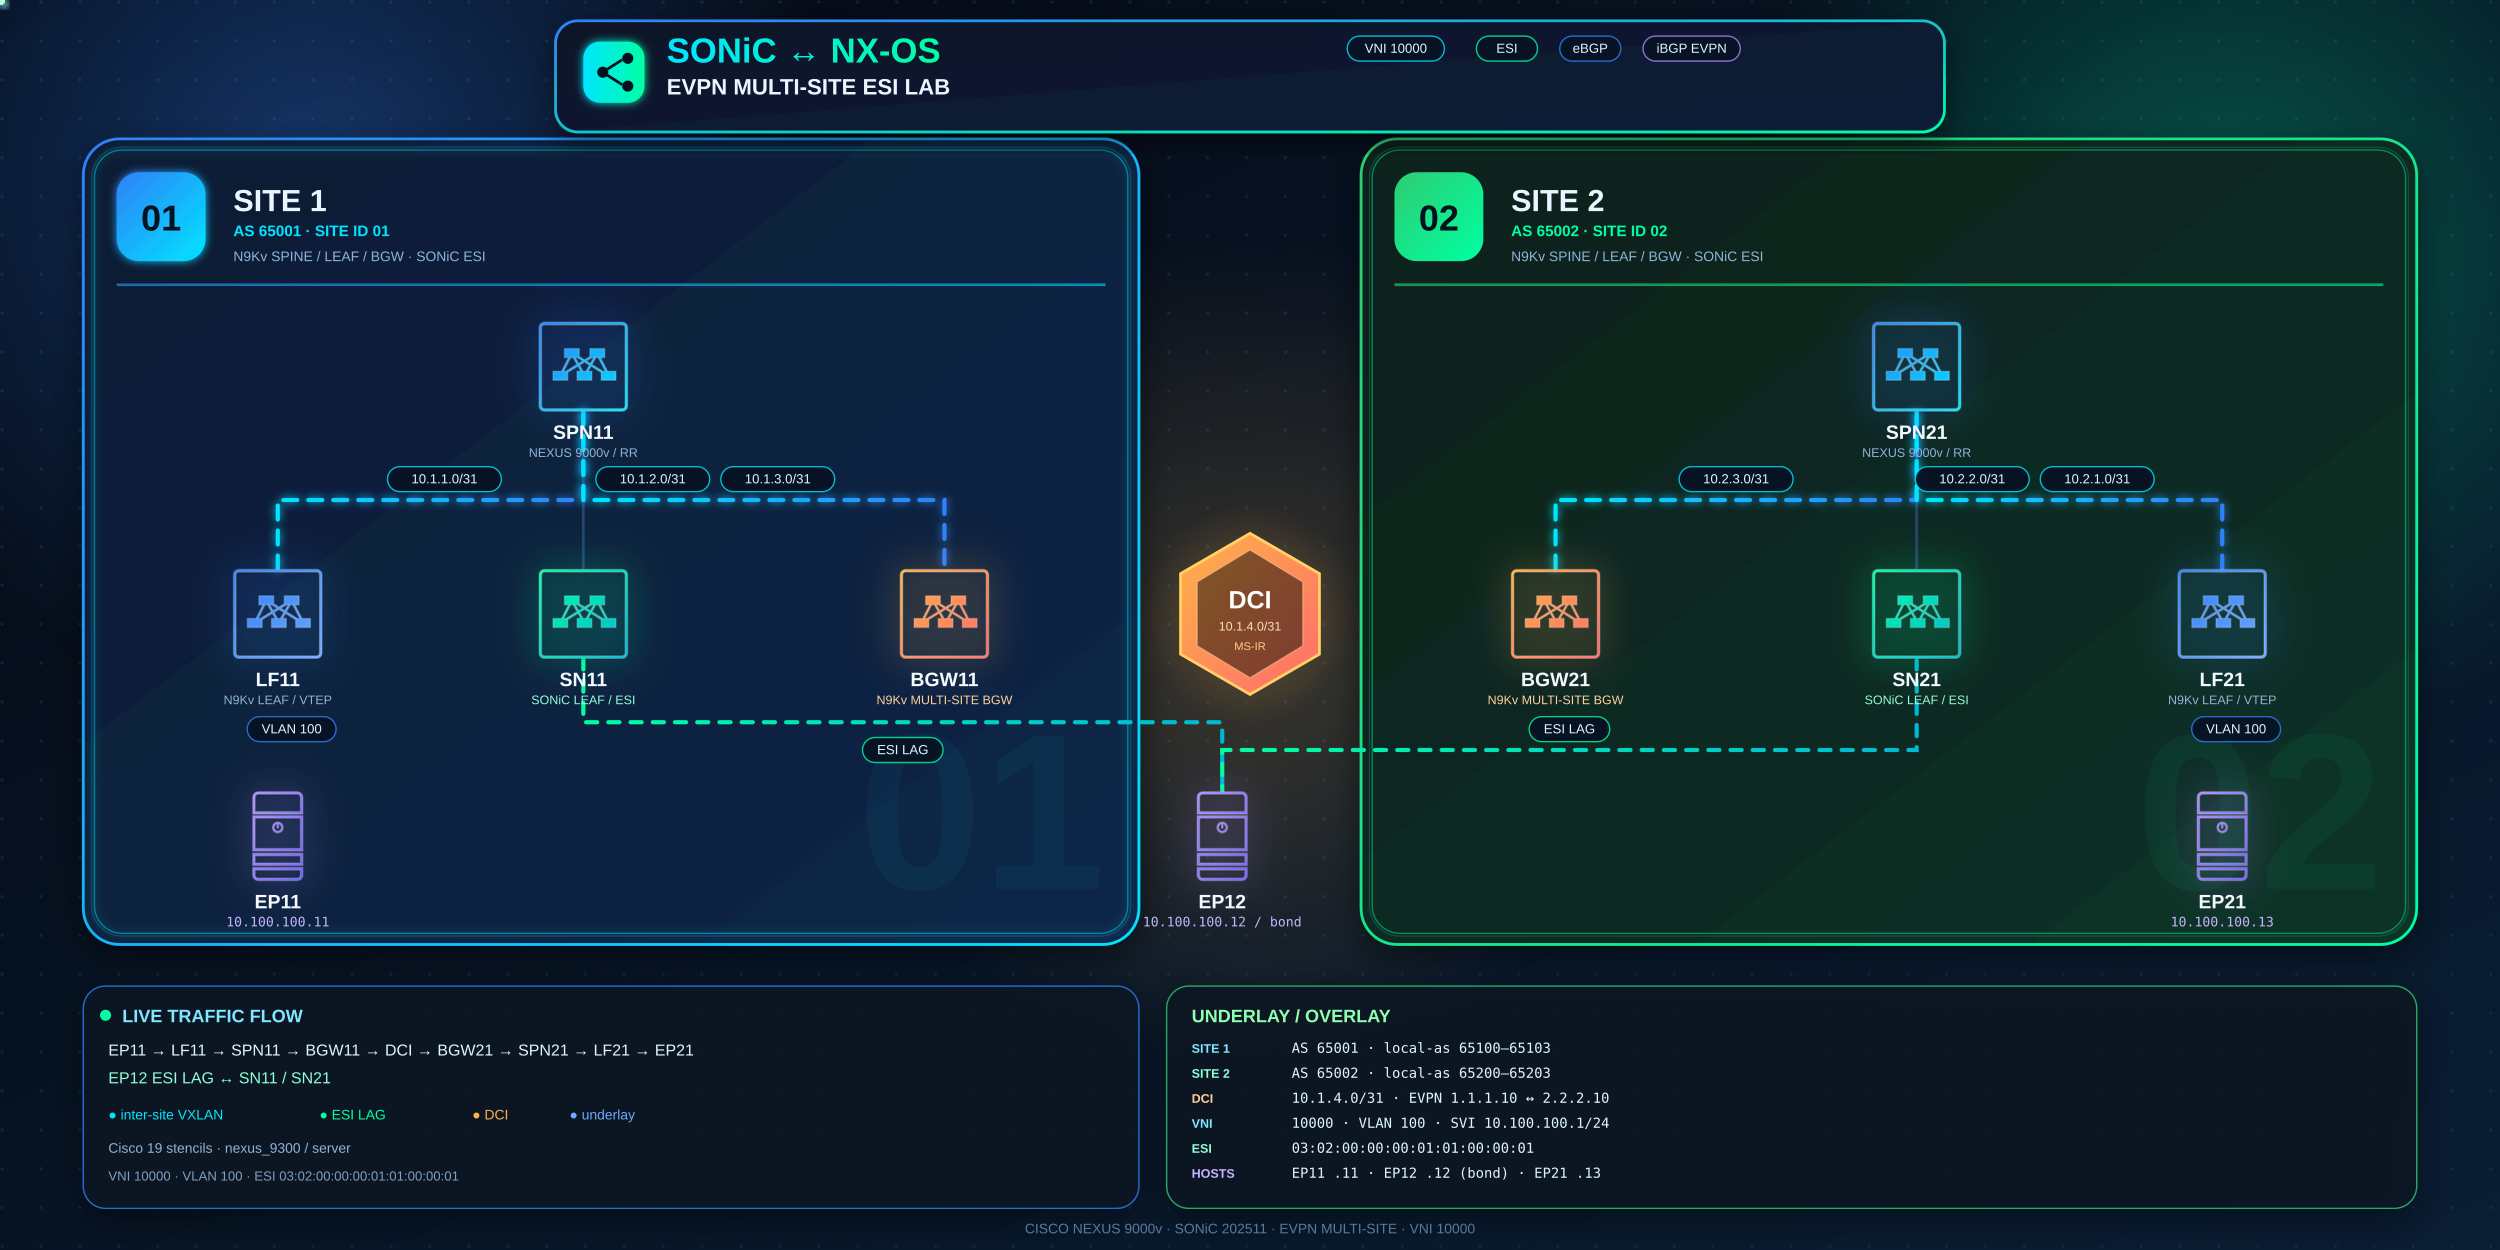
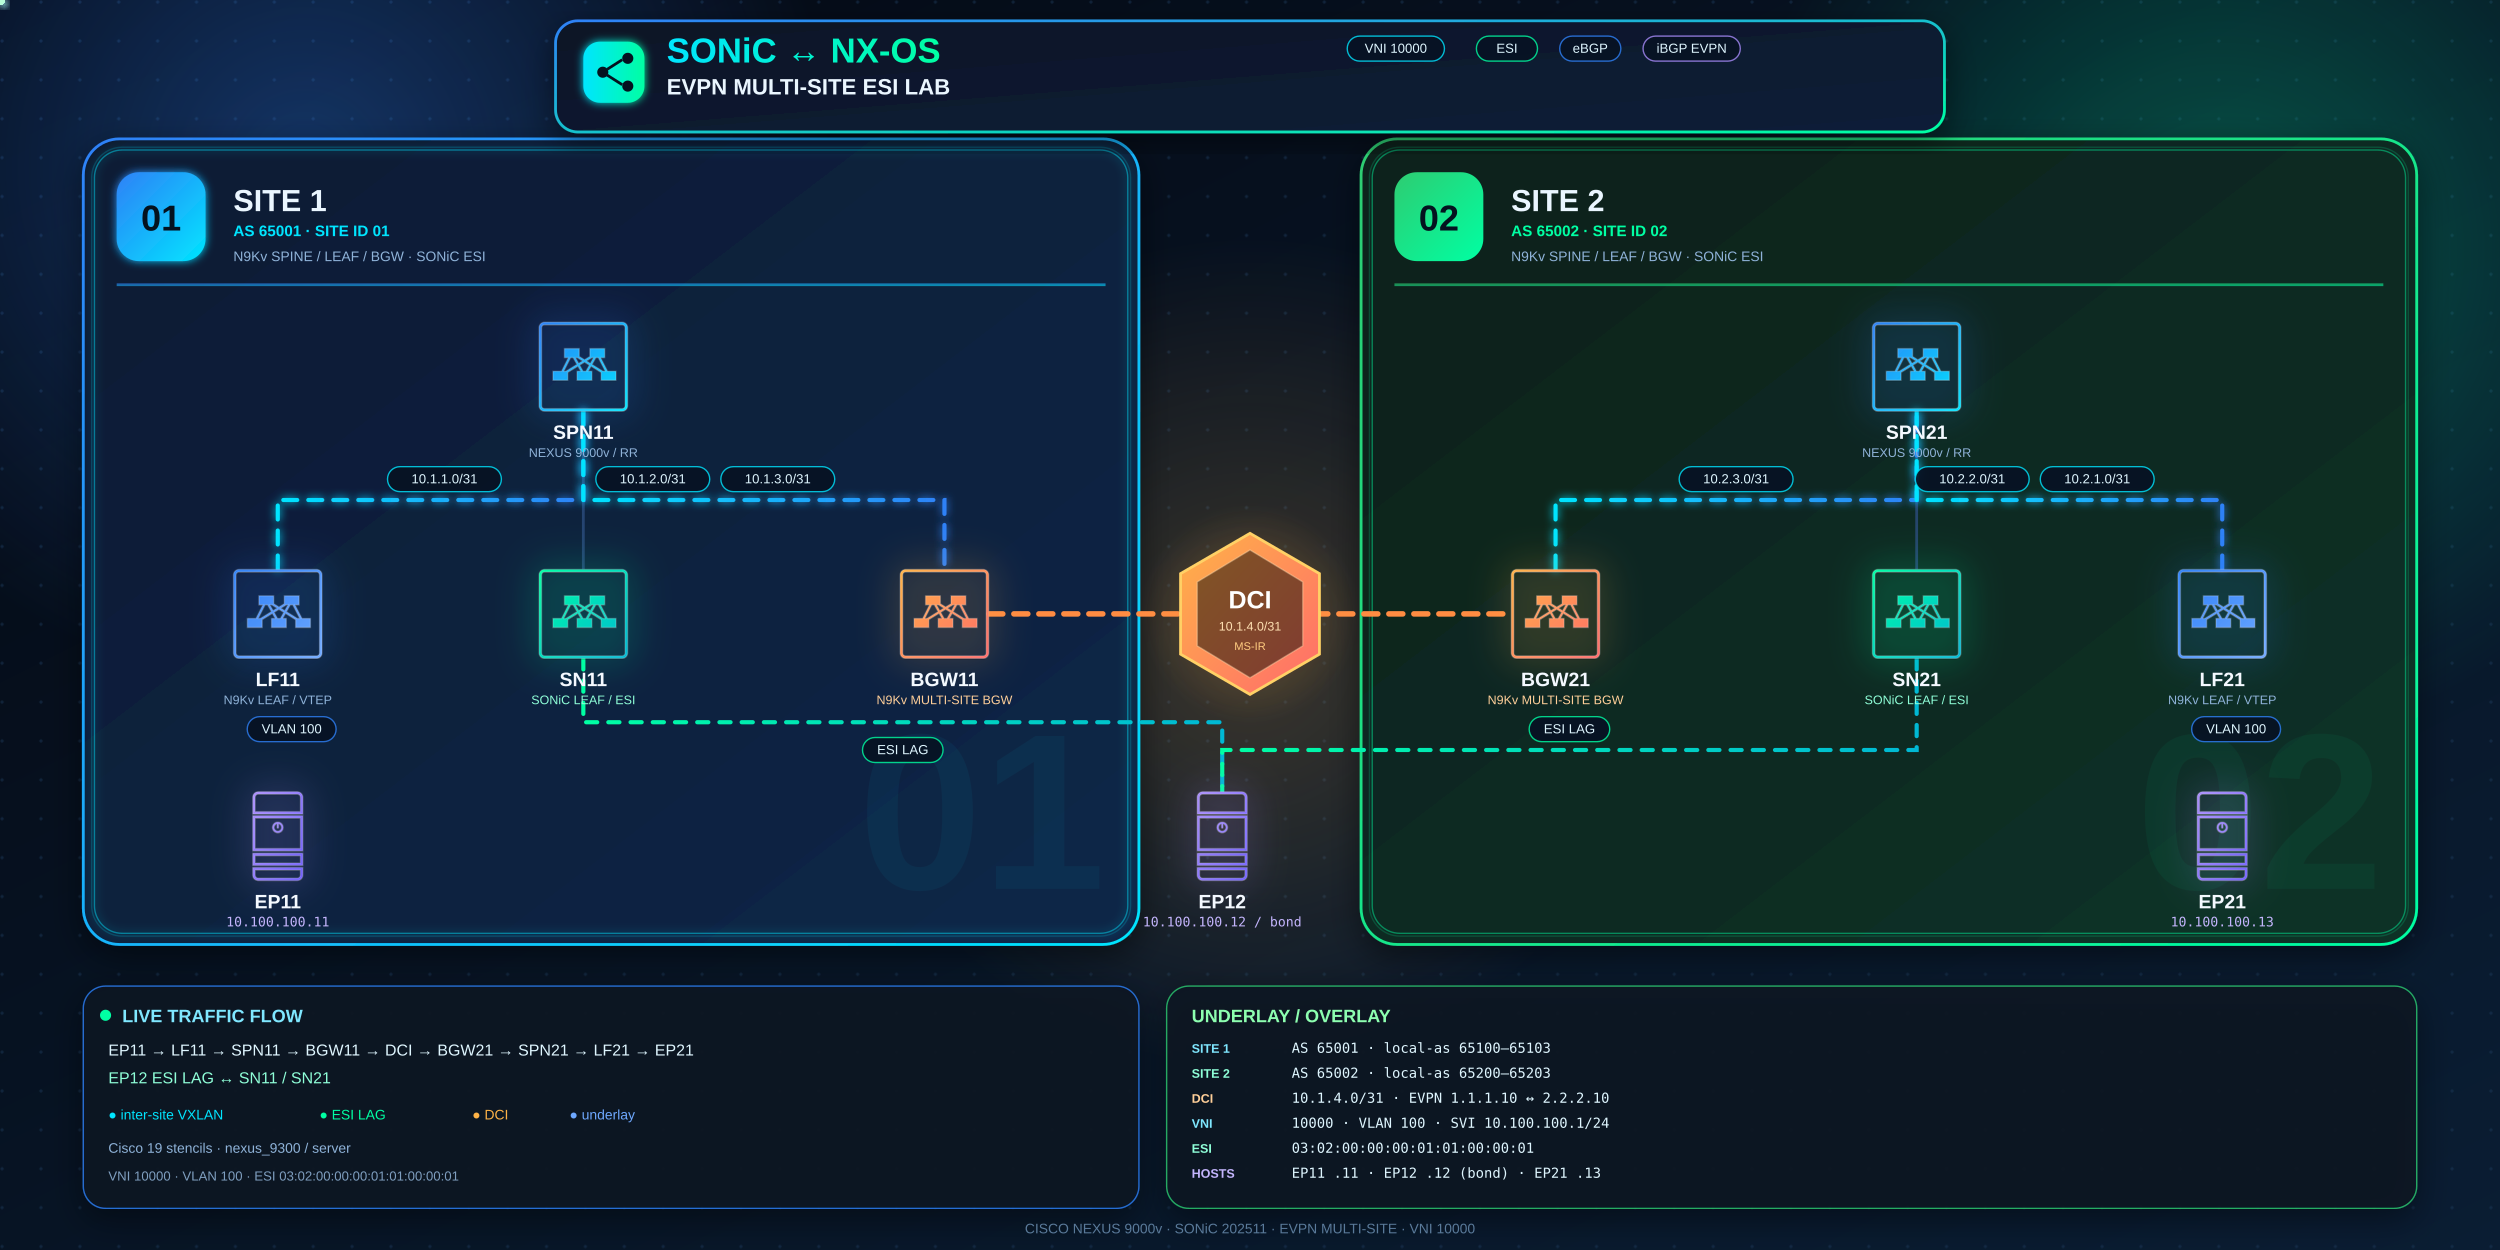
<svg xmlns="http://www.w3.org/2000/svg" xmlns:xlink="http://www.w3.org/1999/xlink" width="1800" height="900" viewBox="0 0 1800 900" font-family="Arial, Helvetica, sans-serif">
  <defs>
    <linearGradient id="bgGrad" x1="0" y1="0" x2="1" y2="1">
      <stop offset="0" stop-color="#040812" />
      <stop offset="0.55" stop-color="#071526" />
      <stop offset="1" stop-color="#0a1d33" />
    </linearGradient>
    <pattern id="dotGrid" width="28" height="28" patternUnits="userSpaceOnUse">
      <circle cx="1.5" cy="1.5" r="1.2" fill="#1d3a5a" opacity="0.45" />
    </pattern>
    <radialGradient id="glowBlue" cx="50%" cy="50%" r="50%">
      <stop offset="0" stop-color="#2f81f7" stop-opacity="0.35" />
      <stop offset="1" stop-color="#2f81f7" stop-opacity="0" />
    </radialGradient>
    <radialGradient id="glowGreen" cx="50%" cy="50%" r="50%">
      <stop offset="0" stop-color="#00ffa3" stop-opacity="0.28" />
      <stop offset="1" stop-color="#00ffa3" stop-opacity="0" />
    </radialGradient>
    <radialGradient id="glowOrange" cx="50%" cy="50%" r="50%">
      <stop offset="0" stop-color="#ffb347" stop-opacity="0.42" />
      <stop offset="1" stop-color="#ffb347" stop-opacity="0" />
    </radialGradient>
    <linearGradient id="site1Card" x1="0" y1="0" x2="1" y2="1">
      <stop offset="0" stop-color="#0a1b33" />
      <stop offset="1" stop-color="#0d2748" />
    </linearGradient>
    <linearGradient id="site2Card" x1="0" y1="0" x2="1" y2="1">
      <stop offset="0" stop-color="#08201b" />
      <stop offset="1" stop-color="#0b3328" />
    </linearGradient>
    <linearGradient id="site1Border" x1="0" y1="0" x2="1" y2="1">
      <stop offset="0" stop-color="#2f81f7" />
      <stop offset="1" stop-color="#00e5ff" />
    </linearGradient>
    <linearGradient id="site2Border" x1="0" y1="0" x2="1" y2="1">
      <stop offset="0" stop-color="#2ecc71" />
      <stop offset="1" stop-color="#00ffa3" />
    </linearGradient>
    <linearGradient id="titleCard" x1="0" y1="0" x2="1" y2="1">
      <stop offset="0" stop-color="#0a1426" />
      <stop offset="1" stop-color="#0d1f38" />
    </linearGradient>
    <linearGradient id="titleBorder" x1="0" y1="0" x2="1" y2="1">
      <stop offset="0" stop-color="#2f81f7" />
      <stop offset="1" stop-color="#00ffa3" />
    </linearGradient>
    <linearGradient id="titleGrad" x1="0" y1="0" x2="1" y2="0">
      <stop offset="0" stop-color="#00e5ff" />
      <stop offset="1" stop-color="#00ffa3" />
    </linearGradient>
    <linearGradient id="spineGrad" x1="0" y1="0" x2="1" y2="1">
      <stop offset="0" stop-color="#2f81f7" />
      <stop offset="1" stop-color="#00e5ff" />
    </linearGradient>
    <linearGradient id="leafGrad" x1="0" y1="0" x2="1" y2="1">
      <stop offset="0" stop-color="#2f81f7" />
      <stop offset="1" stop-color="#6ea8ff" />
    </linearGradient>
    <linearGradient id="sonicGrad" x1="0" y1="0" x2="1" y2="1">
      <stop offset="0" stop-color="#00ffa3" />
      <stop offset="1" stop-color="#00b8d4" />
    </linearGradient>
    <linearGradient id="bgwGrad" x1="0" y1="0" x2="1" y2="1">
      <stop offset="0" stop-color="#ffb347" />
      <stop offset="1" stop-color="#ff6b6b" />
    </linearGradient>
    <linearGradient id="hostGrad" x1="0" y1="0" x2="1" y2="1">
      <stop offset="0" stop-color="#a78bfa" />
      <stop offset="1" stop-color="#6d5dfc" />
    </linearGradient>
    <linearGradient id="dciGrad" x1="0" y1="0" x2="1" y2="1">
      <stop offset="0" stop-color="#ffb347" />
      <stop offset="1" stop-color="#ff6b6b" />
    </linearGradient>
    <linearGradient id="flowCyan" x1="0" y1="0" x2="1" y2="0">
      <stop offset="0" stop-color="#00e5ff" />
      <stop offset="1" stop-color="#2f81f7" />
    </linearGradient>
    <linearGradient id="flowGreen" x1="0" y1="0" x2="1" y2="0">
      <stop offset="0" stop-color="#00ffa3" />
      <stop offset="1" stop-color="#00b8d4" />
-     </linearGradient>
-     <linearGradient id="flowOrange" x1="0" y1="0" x2="1" y2="0">
-       <stop offset="0" stop-color="#ffb347" />
-       <stop offset="1" stop-color="#ff6b6b" />
    </linearGradient>
    <filter id="shadow" x="-20%" y="-20%" width="140%" height="140%">
      <feDropShadow dx="0" dy="8" stdDeviation="12" flood-color="#000" flood-opacity="0.45" />
    </filter>
    <filter id="blur" x="-50%" y="-50%" width="200%" height="200%">
      <feGaussianBlur stdDeviation="12" />
    </filter>
    <filter id="iconShadow" x="-50%" y="-50%" width="200%" height="200%">
      <feDropShadow dx="0" dy="4" stdDeviation="4" flood-color="#000" flood-opacity="0.6" />
    </filter>
    <filter id="glowCyan" x="-50%" y="-50%" width="200%" height="200%">
      <feGaussianBlur stdDeviation="3" result="b" />
      <feMerge>
        <feMergeNode in="b" />
        <feMergeNode in="SourceGraphic" />
      </feMerge>
    </filter>
    <filter id="glowGreen" x="-50%" y="-50%" width="200%" height="200%">
      <feGaussianBlur stdDeviation="3" result="b" />
      <feMerge>
        <feMergeNode in="b" />
        <feMergeNode in="SourceGraphic" />
      </feMerge>
    </filter>
    <filter id="glowOrange" x="-50%" y="-50%" width="200%" height="200%">
      <feGaussianBlur stdDeviation="4" result="b" />
      <feMerge>
        <feMergeNode in="b" />
        <feMergeNode in="SourceGraphic" />
      </feMerge>
    </filter>
  </defs>
  <style>
  .flow { stroke-dasharray: 10 8; animation: flowdash 1.2s linear infinite; }
  .flow-esi { stroke-dasharray: 8 8; animation: flowdash 1.4s linear infinite; }
  .link { stroke-width: 2; }
  .pulse { animation: pulse 4.5s ease-in-out infinite; }
  @keyframes flowdash { to { stroke-dashoffset: -18; } }
  @keyframes pulse { 0%,100% { opacity: 0.18; } 50% { opacity: 0.55; } }
</style>
  <rect width="1800" height="900" fill="url(#bgGrad)" />
  <rect width="1800" height="900" fill="url(#dotGrid)" />
  <circle cx="220" cy="120" r="380" fill="url(#glowBlue)" />
  <circle cx="1600" cy="180" r="360" fill="url(#glowGreen)" />
  <circle cx="900" cy="470" r="300" fill="url(#glowOrange)" opacity="0.5" />
  <rect x="60" y="100" width="760" height="580" rx="26" fill="url(#site1Card)" stroke="url(#site1Border)" stroke-width="2" filter="url(#shadow)" />
  <rect x="66" y="106" width="748" height="568" rx="22" fill="none" stroke="#00e5ff" stroke-opacity="0.18" />
  <rect x="68" y="108" width="744" height="564" rx="20" fill="none" stroke="#00e5ff" stroke-opacity="0.45" stroke-width="1" filter="url(#glowCyan)" class="pulse" />
  <rect x="84" y="124" width="64" height="64" rx="16" fill="url(#site1Border)" filter="url(#glowCyan)" />
  <text x="116" y="166" font-size="26" fill="#04121f" font-weight="bold" text-anchor="middle">01</text>
  <text x="168" y="152" font-size="22" fill="#eaf6ff" font-weight="bold" text-anchor="start">SITE 1</text>
  <text x="168" y="170" font-size="11" fill="#00e5ff" font-weight="bold" text-anchor="start">AS 65001 · SITE ID 01</text>
  <text x="168" y="188" font-size="10" fill="#8fb3d9" font-weight="normal" text-anchor="start">N9Kv SPINE / LEAF / BGW · SONiC ESI</text>
  <rect x="84" y="204" width="712" height="2" fill="url(#site1Border)" opacity="0.6" />
  <text x="796" y="640" font-size="160" fill="#00e5ff" font-weight="bold" text-anchor="end" opacity="0.05">01</text>
  <rect x="980" y="100" width="760" height="580" rx="26" fill="url(#site2Card)" stroke="url(#site2Border)" stroke-width="2" filter="url(#shadow)" />
  <rect x="986" y="106" width="748" height="568" rx="22" fill="none" stroke="#00ffa3" stroke-opacity="0.18" />
  <rect x="988" y="108" width="744" height="564" rx="20" fill="none" stroke="#00ffa3" stroke-opacity="0.45" stroke-width="1" filter="url(#glowGreen)" class="pulse" />
  <rect x="1004" y="124" width="64" height="64" rx="16" fill="url(#site2Border)" filter="url(#glowGreen)" />
  <text x="1036" y="166" font-size="26" fill="#04121f" font-weight="bold" text-anchor="middle">02</text>
  <text x="1088" y="152" font-size="22" fill="#eaf6ff" font-weight="bold" text-anchor="start">SITE 2</text>
  <text x="1088" y="170" font-size="11" fill="#00ffa3" font-weight="bold" text-anchor="start">AS 65002 · SITE ID 02</text>
  <text x="1088" y="188" font-size="10" fill="#8fb3d9" font-weight="normal" text-anchor="start">N9Kv SPINE / LEAF / BGW · SONiC ESI</text>
  <rect x="1004" y="204" width="712" height="2" fill="url(#site2Border)" opacity="0.6" />
  <text x="1716" y="640" font-size="160" fill="#00ffa3" font-weight="bold" text-anchor="end" opacity="0.05">02</text>
  <rect x="400" y="15" width="1000" height="80" rx="16" fill="url(#titleCard)" stroke="url(#titleBorder)" stroke-width="2" filter="url(#shadow)" />
  <rect x="420" y="30" width="44" height="44" rx="12" fill="url(#titleGrad)" filter="url(#glowCyan)" />
  <circle cx="434" cy="52" r="4" fill="#04121f" />
  <circle cx="452" cy="42" r="4" fill="#04121f" />
  <circle cx="452" cy="62" r="4" fill="#04121f" />
  <path d="M437 50 L448 43 M437 54 L448 61" stroke="#04121f" stroke-width="2" />
  <text x="480" y="45" font-size="25" fill="url(#titleGrad)" font-weight="bold" text-anchor="start">SONiC ↔ NX-OS</text>
  <text x="480" y="68" font-size="16" fill="#eaf6ff" font-weight="bold" text-anchor="start">EVPN MULTI-SITE ESI LAB</text>
  <rect x="970.0" y="26" width="70.0" height="18" rx="9" fill="#071324" fill-opacity="0.94" stroke="#00e5ff" stroke-opacity="0.8" />
  <text x="1005" y="38" font-size="9.5" fill="#dff6ff" font-weight="normal" text-anchor="middle">VNI 10000</text>
  <rect x="1063.0" y="26" width="44.0" height="18" rx="9" fill="#071324" fill-opacity="0.94" stroke="#00ffa3" stroke-opacity="0.8" />
  <text x="1085" y="38" font-size="9.5" fill="#dff6ff" font-weight="normal" text-anchor="middle">ESI</text>
  <rect x="1123.0" y="26" width="44.0" height="18" rx="9" fill="#071324" fill-opacity="0.94" stroke="#2f81f7" stroke-opacity="0.8" />
  <text x="1145" y="38" font-size="9.5" fill="#dff6ff" font-weight="normal" text-anchor="middle">eBGP</text>
  <rect x="1183.0" y="26" width="70.0" height="18" rx="9" fill="#071324" fill-opacity="0.94" stroke="#a78bfa" stroke-opacity="0.8" />
  <text x="1218" y="38" font-size="9.5" fill="#dff6ff" font-weight="normal" text-anchor="middle">iBGP EVPN</text>
  <path class="link" fill="none" d="M420 296 L420 410" stroke="#2b4c7e" stroke-opacity="0.8" />
  <path class="link" fill="none" d="M1380 296 L1380 410" stroke="#2b4c7e" stroke-opacity="0.8" />
  <path id="p1" class="flow" fill="none" d="M200 570 L200 474" stroke="url(#flowCyan)" stroke-width="3" stroke-linecap="round" filter="url(#glowCyan)" />
  <path id="p2" class="flow" fill="none" d="M200 410 L200 360 L420 360 L420 296" stroke="url(#flowCyan)" stroke-width="3" stroke-linecap="round" filter="url(#glowCyan)" />
  <path id="p3" class="flow" fill="none" d="M420 296 L420 360 L680 360 L680 410" stroke="url(#flowCyan)" stroke-width="3" stroke-linecap="round" filter="url(#glowCyan)" />
-   <path id="p4" class="flow" fill="none" d="M712 442 L1088 442" stroke="url(#flowOrange)" stroke-width="3" stroke-linecap="round" filter="url(#glowOrange)" />
+   <path id="p4" class="flow" fill="none" d="M712 442 L1088 442" stroke="#ff8c42" stroke-width="4" stroke-linecap="round" filter="url(#glowOrange)" />
  <path id="p5" class="flow" fill="none" d="M1120 410 L1120 360 L1380 360 L1380 296" stroke="url(#flowCyan)" stroke-width="3" stroke-linecap="round" filter="url(#glowCyan)" />
  <path id="p6" class="flow" fill="none" d="M1380 296 L1380 360 L1600 360 L1600 410" stroke="url(#flowCyan)" stroke-width="3" stroke-linecap="round" filter="url(#glowCyan)" />
  <path id="p7" class="flow" fill="none" d="M1600 474 L1600 570" stroke="url(#flowCyan)" stroke-width="3" stroke-linecap="round" filter="url(#glowCyan)" />
  <path id="p8" class="flow-esi" fill="none" d="M420 474 L420 520 L880 520 L880 570" stroke="url(#flowGreen)" stroke-width="3" stroke-linecap="round" filter="url(#glowGreen)" />
  <path id="p9" class="flow-esi" fill="none" d="M1380 474 L1380 540 L880 540 L880 570" stroke="url(#flowGreen)" stroke-width="3" stroke-linecap="round" filter="url(#glowGreen)" />
  <circle r="3.6" fill="#aefcff" filter="url(#glowCyan)">
    <animateMotion dur="3.0s" repeatCount="indefinite">
      <mpath href="#p1" xlink:href="#p1" />
    </animateMotion>
  </circle>
  <circle r="3.6" fill="#aefcff" filter="url(#glowCyan)">
    <animateMotion dur="3.4s" repeatCount="indefinite">
      <mpath href="#p2" xlink:href="#p2" />
    </animateMotion>
  </circle>
  <circle r="3.6" fill="#aefcff" filter="url(#glowCyan)">
    <animateMotion dur="3.0s" repeatCount="indefinite">
      <mpath href="#p3" xlink:href="#p3" />
    </animateMotion>
  </circle>
  <circle r="3.6" fill="#ffd6a0" filter="url(#glowOrange)">
    <animateMotion dur="2.8s" repeatCount="indefinite">
      <mpath href="#p4" xlink:href="#p4" />
    </animateMotion>
  </circle>
  <circle r="3.6" fill="#aefcff" filter="url(#glowCyan)">
    <animateMotion dur="3.4s" repeatCount="indefinite">
      <mpath href="#p5" xlink:href="#p5" />
    </animateMotion>
  </circle>
  <circle r="3.6" fill="#aefcff" filter="url(#glowCyan)">
    <animateMotion dur="3.0s" repeatCount="indefinite">
      <mpath href="#p6" xlink:href="#p6" />
    </animateMotion>
  </circle>
  <circle r="3.6" fill="#aefcff" filter="url(#glowCyan)">
    <animateMotion dur="3.0s" repeatCount="indefinite">
      <mpath href="#p7" xlink:href="#p7" />
    </animateMotion>
  </circle>
  <circle r="3.6" fill="#b9ffd9" filter="url(#glowGreen)">
    <animateMotion dur="3.6s" repeatCount="indefinite">
      <mpath href="#p8" xlink:href="#p8" />
    </animateMotion>
  </circle>
  <circle r="3.6" fill="#b9ffd9" filter="url(#glowGreen)">
    <animateMotion dur="3.6s" repeatCount="indefinite">
      <mpath href="#p9" xlink:href="#p9" />
    </animateMotion>
  </circle>
  <circle cx="900" cy="442" r="78" fill="url(#glowOrange)" opacity="0.6" class="pulse" />
  <path d="M900 384 L950 413 L950 471 L900 500 L850 471 L850 413 Z" fill="url(#dciGrad)" stroke="#ffd166" stroke-width="2" filter="url(#glowOrange)" />
  <path d="M900 396 L938 419 L938 465 L900 488 L862 465 L862 419 Z" fill="#1a0f06" fill-opacity="0.55" stroke="#ffe0b2" stroke-opacity="0.4" />
  <text x="900" y="438" font-size="18" fill="#ffffff" font-weight="bold" text-anchor="middle">DCI</text>
  <text x="900" y="454" font-size="9" fill="#ffe0b2" font-weight="normal" text-anchor="middle">10.1.4.0/31</text>
  <text x="900" y="468" font-size="8" fill="#ffcc80" font-weight="normal" text-anchor="middle">MS-IR</text>
  <rect x="380" y="224" width="80" height="80" rx="18" fill="#2f81f7" opacity="0.14" filter="url(#blur)" />
  <g transform="translate(388.15,232.00) scale(0.08824)" filter="url(#iconShadow)">
    <path d="M207.06 215.11 L207.06 287.97 L240.12 287.97 L183.29 400.23 L113.21 400.23 L113.21 473.08 L233.56 473.08 L233.56 408.64 L317.13 357.33 L341.35 400.23 L310.02 400.23 L310.02 473.08 L430.37 473.08 L430.37 400.23 L399.54 400.23 L423.64 357.57 L506.83 409.54 L506.83 473.08 L627.18 473.08 L627.18 400.23 L558.42 400.23 L500.37 287.97 L534.84 287.97 L534.84 215.11 L414.48 215.11 L414.48 279.8 L370.71 306.68 L327.42 279.64 L327.42 215.11 Z M257.07 287.97 L277.97 287.97 L309.69 344.15 L218.37 400.23 L200.23 400.23 Z M295.33 287.97 L312.22 287.97 L356.32 315.52 L322.59 336.24 Z M430.09 287.97 L445.6 287.97 L418.25 336.38 L385.04 315.63 Z M462.96 287.97 L483.35 287.97 L541.39 400.23 L520.45 400.23 L431.08 344.39 Z M370.64 324.47 L410.8 349.55 L382.18 400.23 L358.71 400.23 L330.02 349.41 Z M44.28 0 C19.92 0 0 19.92 0 44.28 L0 680.96 C0 705.33 19.92 725.26 44.28 725.26 L677.57 725.26 C701.93 725.26 721.85 705.33 721.85 680.96 L721.85 44.28 C721.85 19.92 701.93 0 677.57 0 Z M44.28 20 L677.57 20 C691.2 20 701.86 30.66 701.86 44.28 L701.86 680.96 C701.86 694.59 691.2 705.25 677.57 705.25 L44.28 705.25 C30.66 705.25 20 694.59 20 680.96 L20 44.28 C20 30.66 30.66 20 44.28 20 Z" fill="url(#spineGrad)" fill-rule="evenodd" stroke="#ffffff" stroke-opacity="0.18" stroke-width="1" vector-effect="non-scaling-stroke" />
  </g>
  <text x="420" y="316" font-size="14" fill="#f4f9ff" font-weight="bold" text-anchor="middle">SPN11</text>
  <text x="420" y="329" font-size="9" fill="#8fb3d9" font-weight="normal" text-anchor="middle">NEXUS 9000v / RR</text>
  <rect x="160" y="402" width="80" height="80" rx="18" fill="#2f81f7" opacity="0.14" filter="url(#blur)" />
  <g transform="translate(168.15,410.00) scale(0.08824)" filter="url(#iconShadow)">
    <path d="M207.06 215.11 L207.06 287.97 L240.12 287.97 L183.29 400.23 L113.21 400.23 L113.21 473.08 L233.56 473.08 L233.56 408.64 L317.13 357.33 L341.35 400.23 L310.02 400.23 L310.02 473.08 L430.37 473.08 L430.37 400.23 L399.54 400.23 L423.64 357.57 L506.83 409.54 L506.83 473.08 L627.18 473.08 L627.18 400.23 L558.42 400.23 L500.37 287.97 L534.84 287.97 L534.84 215.11 L414.48 215.11 L414.48 279.8 L370.71 306.68 L327.42 279.64 L327.42 215.11 Z M257.07 287.97 L277.97 287.97 L309.69 344.15 L218.37 400.23 L200.23 400.23 Z M295.33 287.97 L312.22 287.97 L356.32 315.52 L322.59 336.24 Z M430.09 287.97 L445.6 287.97 L418.25 336.38 L385.04 315.63 Z M462.96 287.97 L483.35 287.97 L541.39 400.23 L520.45 400.23 L431.08 344.39 Z M370.64 324.47 L410.8 349.55 L382.18 400.23 L358.71 400.23 L330.02 349.41 Z M44.28 0 C19.92 0 0 19.92 0 44.28 L0 680.96 C0 705.33 19.92 725.26 44.28 725.26 L677.57 725.26 C701.93 725.26 721.85 705.33 721.85 680.96 L721.85 44.28 C721.85 19.92 701.93 0 677.57 0 Z M44.28 20 L677.57 20 C691.2 20 701.86 30.66 701.86 44.28 L701.86 680.96 C701.86 694.59 691.2 705.25 677.57 705.25 L44.28 705.25 C30.66 705.25 20 694.59 20 680.96 L20 44.28 C20 30.66 30.66 20 44.28 20 Z" fill="url(#leafGrad)" fill-rule="evenodd" stroke="#ffffff" stroke-opacity="0.18" stroke-width="1" vector-effect="non-scaling-stroke" />
  </g>
  <text x="200" y="494" font-size="14" fill="#f4f9ff" font-weight="bold" text-anchor="middle">LF11</text>
  <text x="200" y="507" font-size="9" fill="#8fb3d9" font-weight="normal" text-anchor="middle">N9Kv LEAF / VTEP</text>
  <rect x="380" y="402" width="80" height="80" rx="18" fill="#00ffa3" opacity="0.14" filter="url(#blur)" />
  <g transform="translate(388.15,410.00) scale(0.08824)" filter="url(#iconShadow)">
    <path d="M207.06 215.11 L207.06 287.97 L240.12 287.97 L183.29 400.23 L113.21 400.23 L113.21 473.08 L233.56 473.08 L233.56 408.64 L317.13 357.33 L341.35 400.23 L310.02 400.23 L310.02 473.08 L430.37 473.08 L430.37 400.23 L399.54 400.23 L423.64 357.57 L506.83 409.54 L506.83 473.08 L627.18 473.08 L627.18 400.23 L558.42 400.23 L500.37 287.97 L534.84 287.97 L534.84 215.11 L414.48 215.11 L414.48 279.8 L370.71 306.68 L327.42 279.64 L327.42 215.11 Z M257.07 287.97 L277.97 287.97 L309.69 344.15 L218.37 400.23 L200.23 400.23 Z M295.33 287.97 L312.22 287.97 L356.32 315.52 L322.59 336.24 Z M430.09 287.97 L445.6 287.97 L418.25 336.38 L385.04 315.63 Z M462.96 287.97 L483.35 287.97 L541.39 400.23 L520.45 400.23 L431.08 344.39 Z M370.64 324.47 L410.8 349.55 L382.18 400.23 L358.71 400.23 L330.02 349.41 Z M44.28 0 C19.92 0 0 19.92 0 44.28 L0 680.96 C0 705.33 19.92 725.26 44.28 725.26 L677.57 725.26 C701.93 725.26 721.85 705.33 721.85 680.96 L721.85 44.28 C721.85 19.92 701.93 0 677.57 0 Z M44.28 20 L677.57 20 C691.2 20 701.86 30.66 701.86 44.28 L701.86 680.96 C701.86 694.59 691.2 705.25 677.57 705.25 L44.28 705.25 C30.66 705.25 20 694.59 20 680.96 L20 44.28 C20 30.66 30.66 20 44.28 20 Z" fill="url(#sonicGrad)" fill-rule="evenodd" stroke="#ffffff" stroke-opacity="0.18" stroke-width="1" vector-effect="non-scaling-stroke" />
  </g>
  <text x="420" y="494" font-size="14" fill="#f4f9ff" font-weight="bold" text-anchor="middle">SN11</text>
  <text x="420" y="507" font-size="9" fill="#8fffd8" font-weight="normal" text-anchor="middle">SONiC LEAF / ESI</text>
  <rect x="640" y="402" width="80" height="80" rx="18" fill="#ffb347" opacity="0.14" filter="url(#blur)" />
  <g transform="translate(648.15,410.00) scale(0.08824)" filter="url(#iconShadow)">
    <path d="M207.06 215.11 L207.06 287.97 L240.12 287.97 L183.29 400.23 L113.21 400.23 L113.21 473.08 L233.56 473.08 L233.56 408.64 L317.13 357.33 L341.35 400.23 L310.02 400.23 L310.02 473.08 L430.37 473.08 L430.37 400.23 L399.54 400.23 L423.64 357.57 L506.83 409.54 L506.83 473.08 L627.18 473.08 L627.18 400.23 L558.42 400.23 L500.37 287.97 L534.84 287.97 L534.84 215.11 L414.48 215.11 L414.48 279.8 L370.71 306.68 L327.42 279.64 L327.42 215.11 Z M257.07 287.97 L277.97 287.97 L309.69 344.15 L218.37 400.23 L200.23 400.23 Z M295.33 287.97 L312.22 287.97 L356.32 315.52 L322.59 336.24 Z M430.09 287.97 L445.6 287.97 L418.25 336.38 L385.04 315.63 Z M462.96 287.97 L483.35 287.97 L541.39 400.23 L520.45 400.23 L431.08 344.39 Z M370.64 324.47 L410.8 349.55 L382.18 400.23 L358.71 400.23 L330.02 349.41 Z M44.28 0 C19.92 0 0 19.92 0 44.28 L0 680.96 C0 705.33 19.92 725.26 44.28 725.26 L677.57 725.26 C701.93 725.26 721.85 705.33 721.85 680.96 L721.85 44.28 C721.85 19.92 701.93 0 677.57 0 Z M44.28 20 L677.57 20 C691.2 20 701.86 30.66 701.86 44.28 L701.86 680.96 C701.86 694.59 691.2 705.25 677.57 705.25 L44.28 705.25 C30.66 705.25 20 694.59 20 680.96 L20 44.28 C20 30.66 30.66 20 44.28 20 Z" fill="url(#bgwGrad)" fill-rule="evenodd" stroke="#ffffff" stroke-opacity="0.18" stroke-width="1" vector-effect="non-scaling-stroke" />
  </g>
  <text x="680" y="494" font-size="14" fill="#f4f9ff" font-weight="bold" text-anchor="middle">BGW11</text>
  <text x="680" y="507" font-size="9" fill="#ffcf99" font-weight="normal" text-anchor="middle">N9Kv MULTI-SITE BGW</text>
  <rect x="174" y="562" width="52" height="80" rx="18" fill="#a78bfa" opacity="0.14" filter="url(#blur)" />
  <g transform="translate(182.00,570.07) scale(0.08807)" filter="url(#iconShadow)">
    <path d="M204.61 247.6 C180.53 247.6 160.87 267.26 160.87 291.34 C160.87 315.42 180.53 335.08 204.61 335.08 C228.69 335.08 248.34 315.42 248.34 291.34 C248.34 267.26 228.69 247.6 204.61 247.6 Z M198.94 261.36 L198.94 292.26 A5.67 5.67 0 1 0 210.28 292.26 L210.28 261.36 C224.47 264 235.11 276.35 235.11 291.34 C235.11 308.27 221.54 321.85 204.61 321.85 C187.68 321.85 174.1 308.27 174.1 291.34 C174.1 276.35 184.75 264 198.94 261.36 Z M0 502.85 L0 512.3 L0 601.25 L408.75 601.25 L408.75 502.85 Z M18.9 521.75 L389.85 521.75 L389.85 582.35 L18.9 582.35 Z M0 196.17 L0 205.62 L0 482.72 L408.75 482.72 L408.75 196.17 Z M18.9 215.07 L389.85 215.07 L389.85 463.82 L18.9 463.82 Z M408.75 181.99 L408.75 44.3 C408.75 19.92 388.33 0 363.95 0 L44.32 0 C19.95 0 0 19.92 0 44.3 L0 181.99 Z M0 619.39 L0 680.76 C0 705.14 19.95 725.06 44.32 725.06 L363.95 725.06 C388.33 725.06 408.75 705.14 408.75 680.76 L408.75 619.39 Z M389.85 639.09 L389.85 680.76 C389.85 694.99 378.19 706.16 363.95 706.16 L44.32 706.16 C30.09 706.16 18.9 694.99 18.9 680.76 L18.9 639.09 Z M18.9 162.55 L18.9 44.3 C18.9 30.06 30.09 18.9 44.32 18.9 L363.95 18.9 C378.19 18.9 389.85 30.06 389.85 44.3 L389.85 162.55 Z" fill="url(#hostGrad)" fill-rule="evenodd" stroke="#ffffff" stroke-opacity="0.18" stroke-width="1" vector-effect="non-scaling-stroke" />
  </g>
  <text x="200" y="654" font-size="14" fill="#f4f9ff" font-weight="bold" text-anchor="middle">EP11</text>
  <text x="200" y="667" font-size="9.5" fill="#c4b5fd" font-weight="normal" text-anchor="middle" font-family="Consolas, monospace">10.100.100.11</text>
  <rect x="854" y="562" width="52" height="80" rx="18" fill="#a78bfa" opacity="0.14" filter="url(#blur)" />
  <g transform="translate(862.00,570.07) scale(0.08807)" filter="url(#iconShadow)">
    <path d="M204.61 247.6 C180.53 247.6 160.87 267.26 160.87 291.34 C160.87 315.42 180.53 335.08 204.61 335.08 C228.69 335.08 248.34 315.42 248.34 291.34 C248.34 267.26 228.69 247.6 204.61 247.6 Z M198.94 261.36 L198.94 292.26 A5.67 5.67 0 1 0 210.28 292.26 L210.28 261.36 C224.47 264 235.11 276.35 235.11 291.34 C235.11 308.27 221.54 321.85 204.61 321.85 C187.68 321.85 174.1 308.27 174.1 291.34 C174.1 276.35 184.75 264 198.94 261.36 Z M0 502.85 L0 512.3 L0 601.25 L408.75 601.25 L408.75 502.85 Z M18.9 521.75 L389.85 521.75 L389.85 582.35 L18.9 582.35 Z M0 196.17 L0 205.62 L0 482.72 L408.75 482.72 L408.75 196.17 Z M18.9 215.07 L389.85 215.07 L389.85 463.82 L18.9 463.82 Z M408.75 181.99 L408.75 44.3 C408.75 19.92 388.33 0 363.95 0 L44.32 0 C19.95 0 0 19.92 0 44.3 L0 181.99 Z M0 619.39 L0 680.76 C0 705.14 19.95 725.06 44.32 725.06 L363.95 725.06 C388.33 725.06 408.75 705.14 408.75 680.76 L408.75 619.39 Z M389.85 639.09 L389.85 680.76 C389.85 694.99 378.19 706.16 363.95 706.16 L44.32 706.16 C30.09 706.16 18.9 694.99 18.9 680.76 L18.9 639.09 Z M18.9 162.55 L18.9 44.3 C18.9 30.06 30.09 18.9 44.32 18.9 L363.95 18.9 C378.19 18.9 389.85 30.06 389.85 44.3 L389.85 162.55 Z" fill="url(#hostGrad)" fill-rule="evenodd" stroke="#ffffff" stroke-opacity="0.18" stroke-width="1" vector-effect="non-scaling-stroke" />
  </g>
  <text x="880" y="654" font-size="14" fill="#f4f9ff" font-weight="bold" text-anchor="middle">EP12</text>
  <text x="880" y="667" font-size="9.5" fill="#c4b5fd" font-weight="normal" text-anchor="middle" font-family="Consolas, monospace">10.100.100.12 / bond</text>
  <rect x="1340" y="224" width="80" height="80" rx="18" fill="#2f81f7" opacity="0.14" filter="url(#blur)" />
  <g transform="translate(1348.15,232.00) scale(0.08824)" filter="url(#iconShadow)">
    <path d="M207.06 215.11 L207.06 287.97 L240.12 287.97 L183.29 400.23 L113.21 400.23 L113.21 473.08 L233.56 473.08 L233.56 408.64 L317.13 357.33 L341.35 400.23 L310.02 400.23 L310.02 473.08 L430.37 473.08 L430.37 400.23 L399.54 400.23 L423.64 357.57 L506.83 409.54 L506.83 473.08 L627.18 473.08 L627.18 400.23 L558.42 400.23 L500.37 287.97 L534.84 287.97 L534.84 215.11 L414.48 215.11 L414.48 279.8 L370.71 306.68 L327.42 279.64 L327.42 215.11 Z M257.07 287.97 L277.97 287.97 L309.69 344.15 L218.37 400.23 L200.23 400.23 Z M295.33 287.97 L312.22 287.97 L356.32 315.52 L322.59 336.24 Z M430.09 287.97 L445.6 287.97 L418.25 336.38 L385.04 315.63 Z M462.96 287.97 L483.35 287.97 L541.39 400.23 L520.45 400.23 L431.08 344.39 Z M370.64 324.47 L410.8 349.55 L382.18 400.23 L358.71 400.23 L330.02 349.41 Z M44.28 0 C19.92 0 0 19.92 0 44.28 L0 680.96 C0 705.33 19.92 725.26 44.28 725.26 L677.57 725.26 C701.93 725.26 721.85 705.33 721.85 680.96 L721.85 44.28 C721.85 19.92 701.93 0 677.57 0 Z M44.28 20 L677.57 20 C691.2 20 701.86 30.66 701.86 44.28 L701.86 680.96 C701.86 694.59 691.2 705.25 677.57 705.25 L44.28 705.25 C30.66 705.25 20 694.59 20 680.96 L20 44.28 C20 30.66 30.66 20 44.28 20 Z" fill="url(#spineGrad)" fill-rule="evenodd" stroke="#ffffff" stroke-opacity="0.18" stroke-width="1" vector-effect="non-scaling-stroke" />
  </g>
  <text x="1380" y="316" font-size="14" fill="#f4f9ff" font-weight="bold" text-anchor="middle">SPN21</text>
  <text x="1380" y="329" font-size="9" fill="#8fb3d9" font-weight="normal" text-anchor="middle">NEXUS 9000v / RR</text>
  <rect x="1080" y="402" width="80" height="80" rx="18" fill="#ffb347" opacity="0.14" filter="url(#blur)" />
  <g transform="translate(1088.15,410.00) scale(0.08824)" filter="url(#iconShadow)">
    <path d="M207.06 215.11 L207.06 287.97 L240.12 287.97 L183.29 400.23 L113.21 400.23 L113.21 473.08 L233.56 473.08 L233.56 408.64 L317.13 357.33 L341.35 400.23 L310.02 400.23 L310.02 473.08 L430.37 473.08 L430.37 400.23 L399.54 400.23 L423.64 357.57 L506.83 409.54 L506.83 473.08 L627.18 473.08 L627.18 400.23 L558.42 400.23 L500.37 287.97 L534.84 287.97 L534.84 215.11 L414.48 215.11 L414.48 279.8 L370.71 306.68 L327.42 279.64 L327.42 215.11 Z M257.07 287.97 L277.97 287.97 L309.69 344.15 L218.37 400.23 L200.23 400.23 Z M295.33 287.97 L312.22 287.97 L356.32 315.52 L322.59 336.24 Z M430.09 287.97 L445.6 287.97 L418.25 336.38 L385.04 315.63 Z M462.96 287.97 L483.35 287.97 L541.39 400.23 L520.45 400.23 L431.08 344.39 Z M370.64 324.47 L410.8 349.55 L382.18 400.23 L358.71 400.23 L330.02 349.41 Z M44.28 0 C19.92 0 0 19.92 0 44.28 L0 680.96 C0 705.33 19.92 725.26 44.28 725.26 L677.57 725.26 C701.93 725.26 721.85 705.33 721.85 680.96 L721.85 44.28 C721.85 19.92 701.93 0 677.57 0 Z M44.28 20 L677.57 20 C691.2 20 701.86 30.66 701.86 44.28 L701.86 680.96 C701.86 694.59 691.2 705.25 677.57 705.25 L44.28 705.25 C30.66 705.25 20 694.59 20 680.96 L20 44.28 C20 30.66 30.66 20 44.28 20 Z" fill="url(#bgwGrad)" fill-rule="evenodd" stroke="#ffffff" stroke-opacity="0.18" stroke-width="1" vector-effect="non-scaling-stroke" />
  </g>
  <text x="1120" y="494" font-size="14" fill="#f4f9ff" font-weight="bold" text-anchor="middle">BGW21</text>
  <text x="1120" y="507" font-size="9" fill="#ffcf99" font-weight="normal" text-anchor="middle">N9Kv MULTI-SITE BGW</text>
  <rect x="1340" y="402" width="80" height="80" rx="18" fill="#00ffa3" opacity="0.14" filter="url(#blur)" />
  <g transform="translate(1348.15,410.00) scale(0.08824)" filter="url(#iconShadow)">
    <path d="M207.06 215.11 L207.06 287.97 L240.12 287.97 L183.29 400.23 L113.21 400.23 L113.21 473.08 L233.56 473.08 L233.56 408.64 L317.13 357.33 L341.35 400.23 L310.02 400.23 L310.02 473.08 L430.37 473.08 L430.37 400.23 L399.54 400.23 L423.64 357.57 L506.83 409.54 L506.83 473.08 L627.18 473.08 L627.18 400.23 L558.42 400.23 L500.37 287.97 L534.84 287.97 L534.84 215.11 L414.48 215.11 L414.48 279.8 L370.71 306.68 L327.42 279.64 L327.42 215.11 Z M257.07 287.97 L277.97 287.97 L309.69 344.15 L218.37 400.23 L200.23 400.23 Z M295.33 287.97 L312.22 287.97 L356.32 315.52 L322.59 336.24 Z M430.09 287.97 L445.6 287.97 L418.25 336.38 L385.04 315.63 Z M462.96 287.97 L483.35 287.97 L541.39 400.23 L520.45 400.23 L431.08 344.39 Z M370.64 324.47 L410.8 349.55 L382.18 400.23 L358.71 400.23 L330.02 349.41 Z M44.28 0 C19.92 0 0 19.92 0 44.28 L0 680.96 C0 705.33 19.92 725.26 44.28 725.26 L677.57 725.26 C701.93 725.26 721.85 705.33 721.85 680.96 L721.85 44.28 C721.85 19.92 701.93 0 677.57 0 Z M44.28 20 L677.57 20 C691.2 20 701.86 30.66 701.86 44.28 L701.86 680.96 C701.86 694.59 691.2 705.25 677.57 705.25 L44.28 705.25 C30.66 705.25 20 694.59 20 680.96 L20 44.28 C20 30.66 30.66 20 44.28 20 Z" fill="url(#sonicGrad)" fill-rule="evenodd" stroke="#ffffff" stroke-opacity="0.18" stroke-width="1" vector-effect="non-scaling-stroke" />
  </g>
  <text x="1380" y="494" font-size="14" fill="#f4f9ff" font-weight="bold" text-anchor="middle">SN21</text>
  <text x="1380" y="507" font-size="9" fill="#8fffd8" font-weight="normal" text-anchor="middle">SONiC LEAF / ESI</text>
  <rect x="1560" y="402" width="80" height="80" rx="18" fill="#2f81f7" opacity="0.14" filter="url(#blur)" />
  <g transform="translate(1568.15,410.00) scale(0.08824)" filter="url(#iconShadow)">
    <path d="M207.06 215.11 L207.06 287.97 L240.12 287.97 L183.29 400.23 L113.21 400.23 L113.21 473.08 L233.56 473.08 L233.56 408.64 L317.13 357.33 L341.35 400.23 L310.02 400.23 L310.02 473.08 L430.37 473.08 L430.37 400.23 L399.54 400.23 L423.64 357.57 L506.83 409.54 L506.83 473.08 L627.18 473.08 L627.18 400.23 L558.42 400.23 L500.37 287.97 L534.84 287.97 L534.84 215.11 L414.48 215.11 L414.48 279.8 L370.71 306.68 L327.42 279.64 L327.42 215.11 Z M257.07 287.97 L277.97 287.97 L309.69 344.15 L218.37 400.23 L200.23 400.23 Z M295.33 287.97 L312.22 287.97 L356.32 315.52 L322.59 336.24 Z M430.09 287.97 L445.6 287.97 L418.25 336.38 L385.04 315.63 Z M462.96 287.97 L483.35 287.97 L541.39 400.23 L520.45 400.23 L431.08 344.39 Z M370.64 324.47 L410.8 349.55 L382.18 400.23 L358.71 400.23 L330.02 349.41 Z M44.28 0 C19.92 0 0 19.92 0 44.28 L0 680.96 C0 705.33 19.92 725.26 44.28 725.26 L677.57 725.26 C701.93 725.26 721.85 705.33 721.85 680.96 L721.85 44.28 C721.85 19.92 701.93 0 677.57 0 Z M44.28 20 L677.57 20 C691.2 20 701.86 30.66 701.86 44.28 L701.86 680.96 C701.86 694.59 691.2 705.25 677.57 705.25 L44.28 705.25 C30.66 705.25 20 694.59 20 680.96 L20 44.28 C20 30.66 30.66 20 44.28 20 Z" fill="url(#leafGrad)" fill-rule="evenodd" stroke="#ffffff" stroke-opacity="0.18" stroke-width="1" vector-effect="non-scaling-stroke" />
  </g>
  <text x="1600" y="494" font-size="14" fill="#f4f9ff" font-weight="bold" text-anchor="middle">LF21</text>
  <text x="1600" y="507" font-size="9" fill="#8fb3d9" font-weight="normal" text-anchor="middle">N9Kv LEAF / VTEP</text>
  <rect x="1574" y="562" width="52" height="80" rx="18" fill="#a78bfa" opacity="0.14" filter="url(#blur)" />
  <g transform="translate(1582.00,570.07) scale(0.08807)" filter="url(#iconShadow)">
    <path d="M204.61 247.6 C180.53 247.6 160.87 267.26 160.87 291.34 C160.87 315.42 180.53 335.08 204.61 335.08 C228.69 335.08 248.34 315.42 248.34 291.34 C248.34 267.26 228.69 247.6 204.61 247.6 Z M198.94 261.36 L198.94 292.26 A5.67 5.67 0 1 0 210.28 292.26 L210.28 261.36 C224.47 264 235.11 276.35 235.11 291.34 C235.11 308.27 221.54 321.85 204.61 321.85 C187.68 321.85 174.1 308.27 174.1 291.34 C174.1 276.35 184.75 264 198.94 261.36 Z M0 502.85 L0 512.3 L0 601.25 L408.75 601.25 L408.75 502.85 Z M18.9 521.75 L389.85 521.75 L389.85 582.35 L18.9 582.35 Z M0 196.17 L0 205.62 L0 482.72 L408.75 482.72 L408.75 196.17 Z M18.9 215.07 L389.85 215.07 L389.85 463.82 L18.9 463.82 Z M408.75 181.99 L408.75 44.3 C408.75 19.92 388.33 0 363.95 0 L44.32 0 C19.95 0 0 19.92 0 44.3 L0 181.99 Z M0 619.39 L0 680.76 C0 705.14 19.95 725.06 44.32 725.06 L363.95 725.06 C388.33 725.06 408.75 705.14 408.75 680.76 L408.75 619.39 Z M389.85 639.09 L389.85 680.76 C389.85 694.99 378.19 706.16 363.95 706.16 L44.32 706.16 C30.09 706.16 18.9 694.99 18.9 680.76 L18.9 639.09 Z M18.9 162.55 L18.9 44.3 C18.9 30.06 30.09 18.9 44.32 18.9 L363.95 18.9 C378.19 18.9 389.85 30.06 389.85 44.3 L389.85 162.55 Z" fill="url(#hostGrad)" fill-rule="evenodd" stroke="#ffffff" stroke-opacity="0.18" stroke-width="1" vector-effect="non-scaling-stroke" />
  </g>
  <text x="1600" y="654" font-size="14" fill="#f4f9ff" font-weight="bold" text-anchor="middle">EP21</text>
  <text x="1600" y="667" font-size="9.5" fill="#c4b5fd" font-weight="normal" text-anchor="middle" font-family="Consolas, monospace">10.100.100.13</text>
  <rect x="279.0" y="336" width="82.0" height="18" rx="9" fill="#071324" fill-opacity="0.94" stroke="#00e5ff" stroke-opacity="0.8" />
  <text x="320" y="348" font-size="9.5" fill="#dff6ff" font-weight="normal" text-anchor="middle">10.1.1.0/31</text>
  <rect x="429.0" y="336" width="82.0" height="18" rx="9" fill="#071324" fill-opacity="0.94" stroke="#00e5ff" stroke-opacity="0.8" />
  <text x="470" y="348" font-size="9.5" fill="#dff6ff" font-weight="normal" text-anchor="middle">10.1.2.0/31</text>
  <rect x="519.0" y="336" width="82.0" height="18" rx="9" fill="#071324" fill-opacity="0.94" stroke="#00e5ff" stroke-opacity="0.8" />
  <text x="560" y="348" font-size="9.5" fill="#dff6ff" font-weight="normal" text-anchor="middle">10.1.3.0/31</text>
  <rect x="1209.0" y="336" width="82.0" height="18" rx="9" fill="#071324" fill-opacity="0.94" stroke="#00e5ff" stroke-opacity="0.8" />
  <text x="1250" y="348" font-size="9.5" fill="#dff6ff" font-weight="normal" text-anchor="middle">10.2.3.0/31</text>
  <rect x="1379.0" y="336" width="82.0" height="18" rx="9" fill="#071324" fill-opacity="0.94" stroke="#00e5ff" stroke-opacity="0.8" />
  <text x="1420" y="348" font-size="9.5" fill="#dff6ff" font-weight="normal" text-anchor="middle">10.2.2.0/31</text>
  <rect x="1469.0" y="336" width="82.0" height="18" rx="9" fill="#071324" fill-opacity="0.94" stroke="#00e5ff" stroke-opacity="0.8" />
  <text x="1510" y="348" font-size="9.5" fill="#dff6ff" font-weight="normal" text-anchor="middle">10.2.1.0/31</text>
  <rect x="178.0" y="516" width="64.0" height="18" rx="9" fill="#071324" fill-opacity="0.94" stroke="#2f81f7" stroke-opacity="0.8" />
  <text x="210" y="528" font-size="9.5" fill="#dff6ff" font-weight="normal" text-anchor="middle">VLAN 100</text>
  <rect x="1578.0" y="516" width="64.0" height="18" rx="9" fill="#071324" fill-opacity="0.94" stroke="#2f81f7" stroke-opacity="0.8" />
  <text x="1610" y="528" font-size="9.5" fill="#dff6ff" font-weight="normal" text-anchor="middle">VLAN 100</text>
  <rect x="621.0" y="531" width="58.0" height="18" rx="9" fill="#071324" fill-opacity="0.94" stroke="#00ffa3" stroke-opacity="0.8" />
  <text x="650" y="543" font-size="9.5" fill="#dff6ff" font-weight="normal" text-anchor="middle">ESI LAG</text>
  <rect x="1101.0" y="516" width="58.0" height="18" rx="9" fill="#071324" fill-opacity="0.94" stroke="#00ffa3" stroke-opacity="0.8" />
  <text x="1130" y="528" font-size="9.5" fill="#dff6ff" font-weight="normal" text-anchor="middle">ESI LAG</text>
  <rect x="60" y="710" width="760" height="160" rx="16" fill="#071324" fill-opacity="0.92" stroke="#2f81f7" stroke-opacity="0.8" filter="url(#shadow)" />
  <circle cx="76" cy="731" r="4" fill="#00ffa3" filter="url(#glowGreen)" class="pulse" />
  <text x="88" y="736" font-size="13" fill="#7fe7ff" font-weight="bold" text-anchor="start">LIVE TRAFFIC FLOW</text>
  <text x="78" y="760" font-size="11.5" fill="#dff6ff" font-weight="normal" text-anchor="start">EP11 → LF11 → SPN11 → BGW11 → DCI → BGW21 → SPN21 → LF21 → EP21</text>
  <text x="78" y="780" font-size="11.5" fill="#8fffd8" font-weight="normal" text-anchor="start">EP12 ESI LAG ↔ SN11 / SN21</text>
  <text x="78" y="806" font-size="10" fill="#00e5ff" font-weight="normal" text-anchor="start">● inter-site VXLAN</text>
  <text x="230" y="806" font-size="10" fill="#00ffa3" font-weight="normal" text-anchor="start">● ESI LAG</text>
  <text x="340" y="806" font-size="10" fill="#ffb347" font-weight="normal" text-anchor="start">● DCI</text>
  <text x="410" y="806" font-size="10" fill="#6ea8ff" font-weight="normal" text-anchor="start">● underlay</text>
  <text x="78" y="830" font-size="10" fill="#8fb3d9" font-weight="normal" text-anchor="start">Cisco 19 stencils · nexus_9300 / server</text>
  <text x="78" y="850" font-size="9.5" fill="#7f9fc0" font-weight="normal" text-anchor="start">VNI 10000 · VLAN 100 · ESI 03:02:00:00:00:01:01:00:00:01</text>
  <rect x="840" y="710" width="900" height="160" rx="16" fill="#071324" fill-opacity="0.92" stroke="#2ecc71" stroke-opacity="0.8" filter="url(#shadow)" />
  <text x="858" y="736" font-size="13" fill="#8dffb0" font-weight="bold" text-anchor="start">UNDERLAY / OVERLAY</text>
  <text x="858" y="758" font-size="9" fill="#7fe7ff" font-weight="bold" text-anchor="start">SITE 1</text>
  <text x="930" y="758" font-size="10" fill="#dff6ff" font-weight="normal" text-anchor="start" font-family="Consolas, monospace">AS 65001 · local-as 65100–65103</text>
  <text x="858" y="776" font-size="9" fill="#8fffd8" font-weight="bold" text-anchor="start">SITE 2</text>
  <text x="930" y="776" font-size="10" fill="#dff6ff" font-weight="normal" text-anchor="start" font-family="Consolas, monospace">AS 65002 · local-as 65200–65203</text>
  <text x="858" y="794" font-size="9" fill="#ffcf99" font-weight="bold" text-anchor="start">DCI</text>
  <text x="930" y="794" font-size="10" fill="#dff6ff" font-weight="normal" text-anchor="start" font-family="Consolas, monospace">10.1.4.0/31 · EVPN 1.1.1.10 ↔ 2.2.2.10</text>
  <text x="858" y="812" font-size="9" fill="#7fe7ff" font-weight="bold" text-anchor="start">VNI</text>
  <text x="930" y="812" font-size="10" fill="#dff6ff" font-weight="normal" text-anchor="start" font-family="Consolas, monospace">10000 · VLAN 100 · SVI 10.100.100.1/24</text>
  <text x="858" y="830" font-size="9" fill="#8fffd8" font-weight="bold" text-anchor="start">ESI</text>
  <text x="930" y="830" font-size="10" fill="#dff6ff" font-weight="normal" text-anchor="start" font-family="Consolas, monospace">03:02:00:00:00:01:01:00:00:01</text>
  <text x="858" y="848" font-size="9" fill="#c4b5fd" font-weight="bold" text-anchor="start">HOSTS</text>
  <text x="930" y="848" font-size="10" fill="#dff6ff" font-weight="normal" text-anchor="start" font-family="Consolas, monospace">EP11 .11 · EP12 .12 (bond) · EP21 .13</text>
  <text x="900" y="888" font-size="10" fill="#5a7a9a" font-weight="normal" text-anchor="middle">CISCO NEXUS 9000v · SONiC 202511 · EVPN MULTI-SITE · VNI 10000</text>
</svg>
